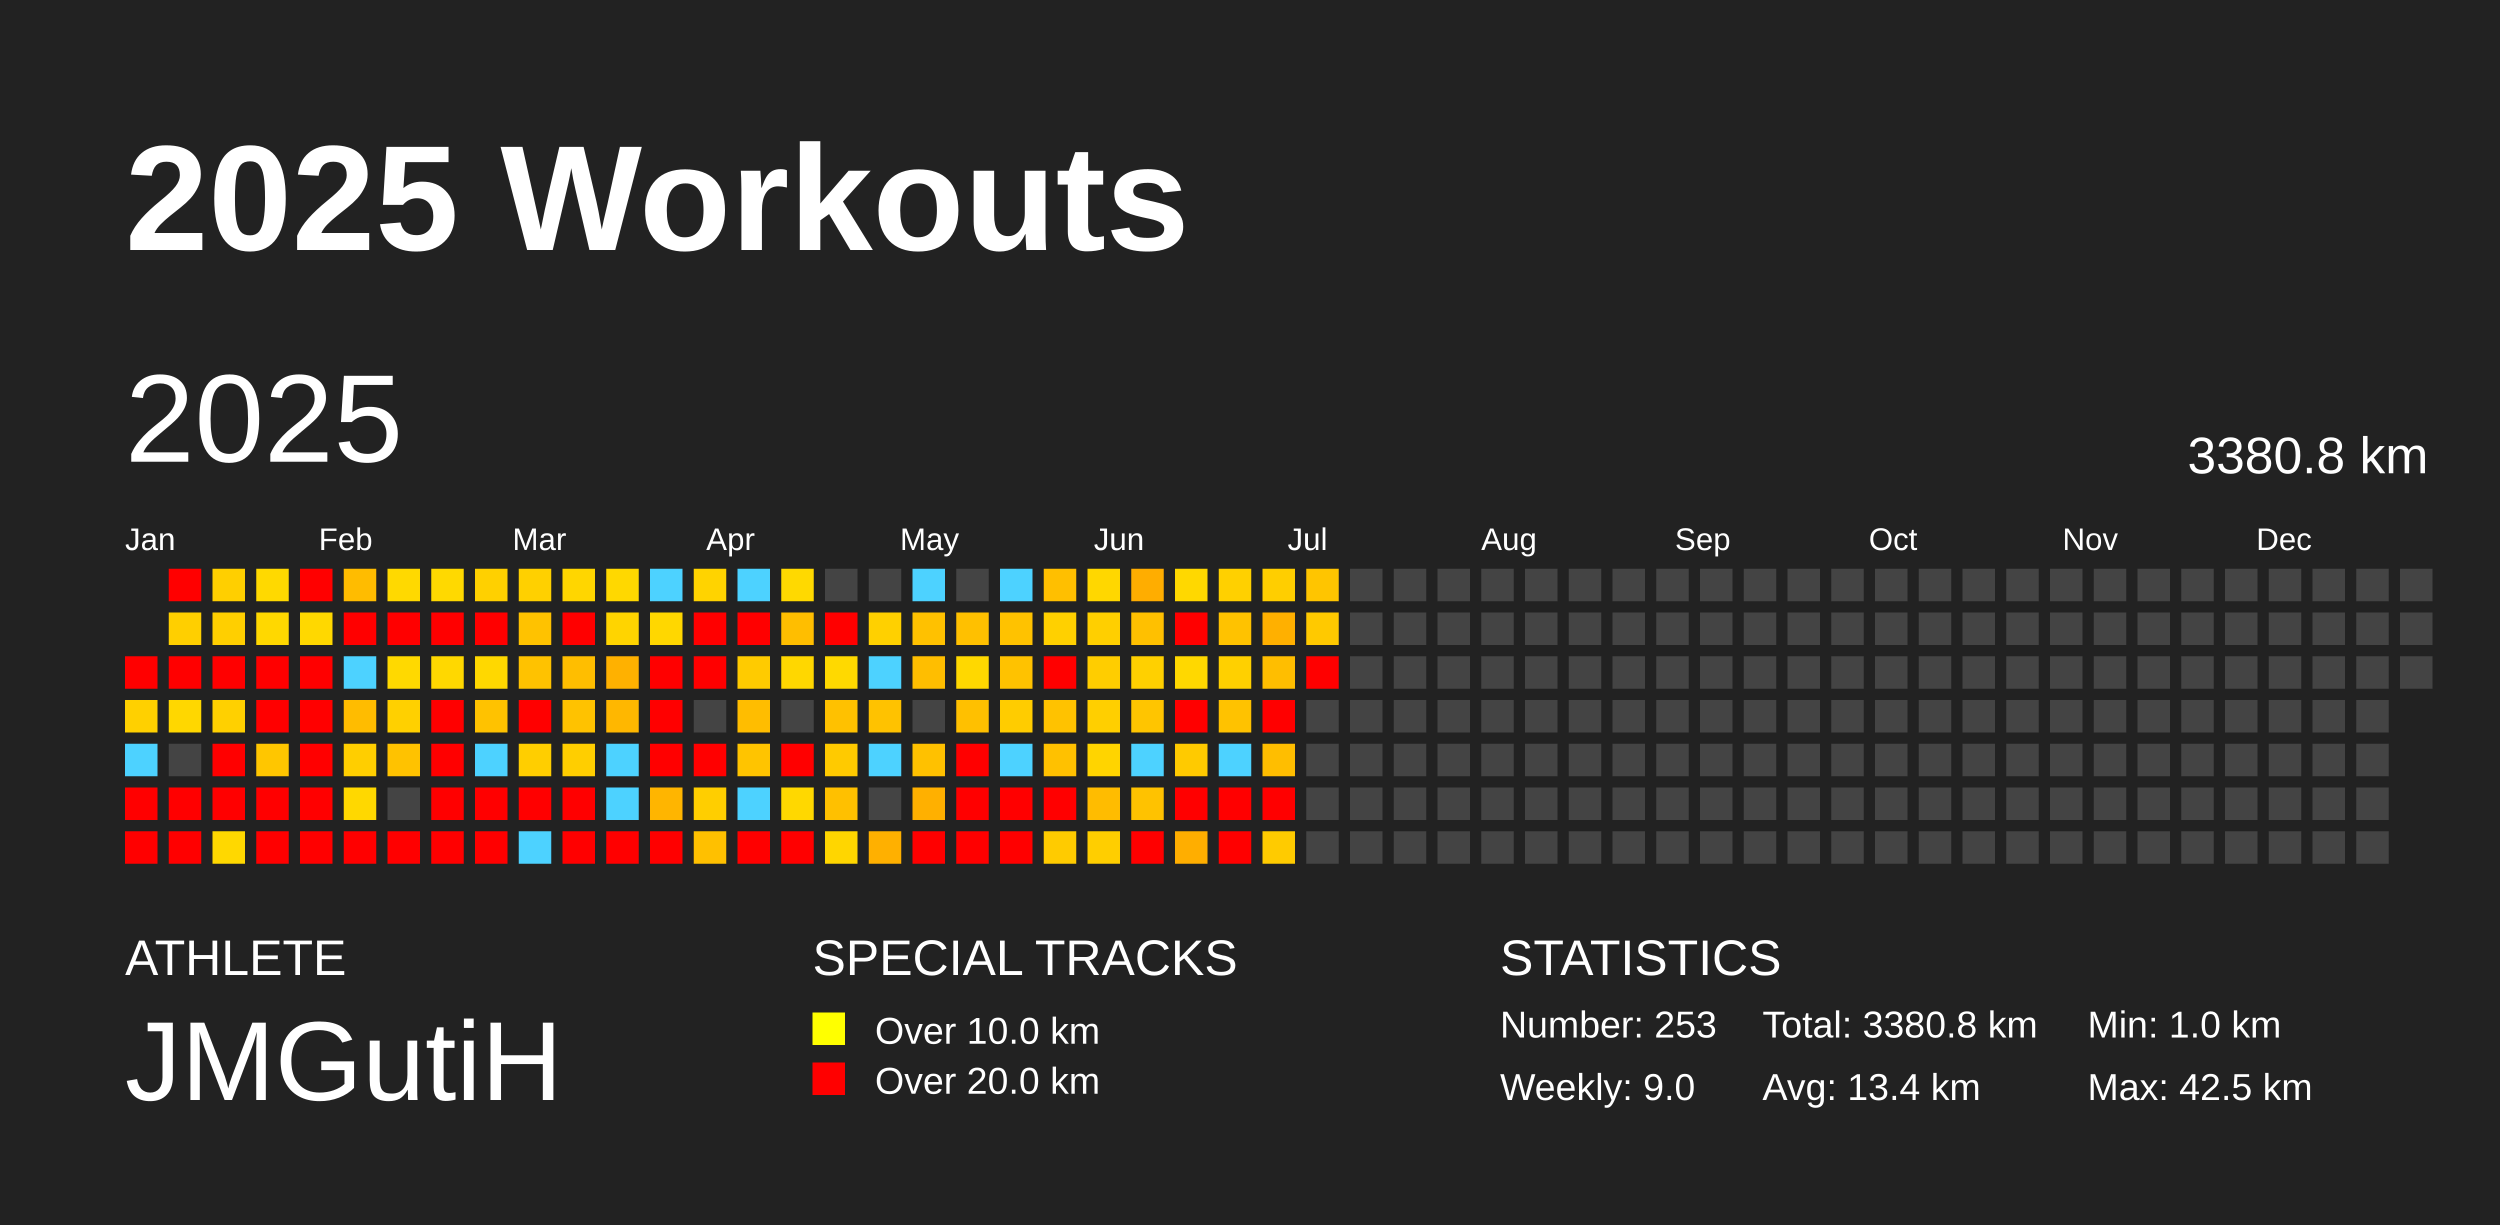
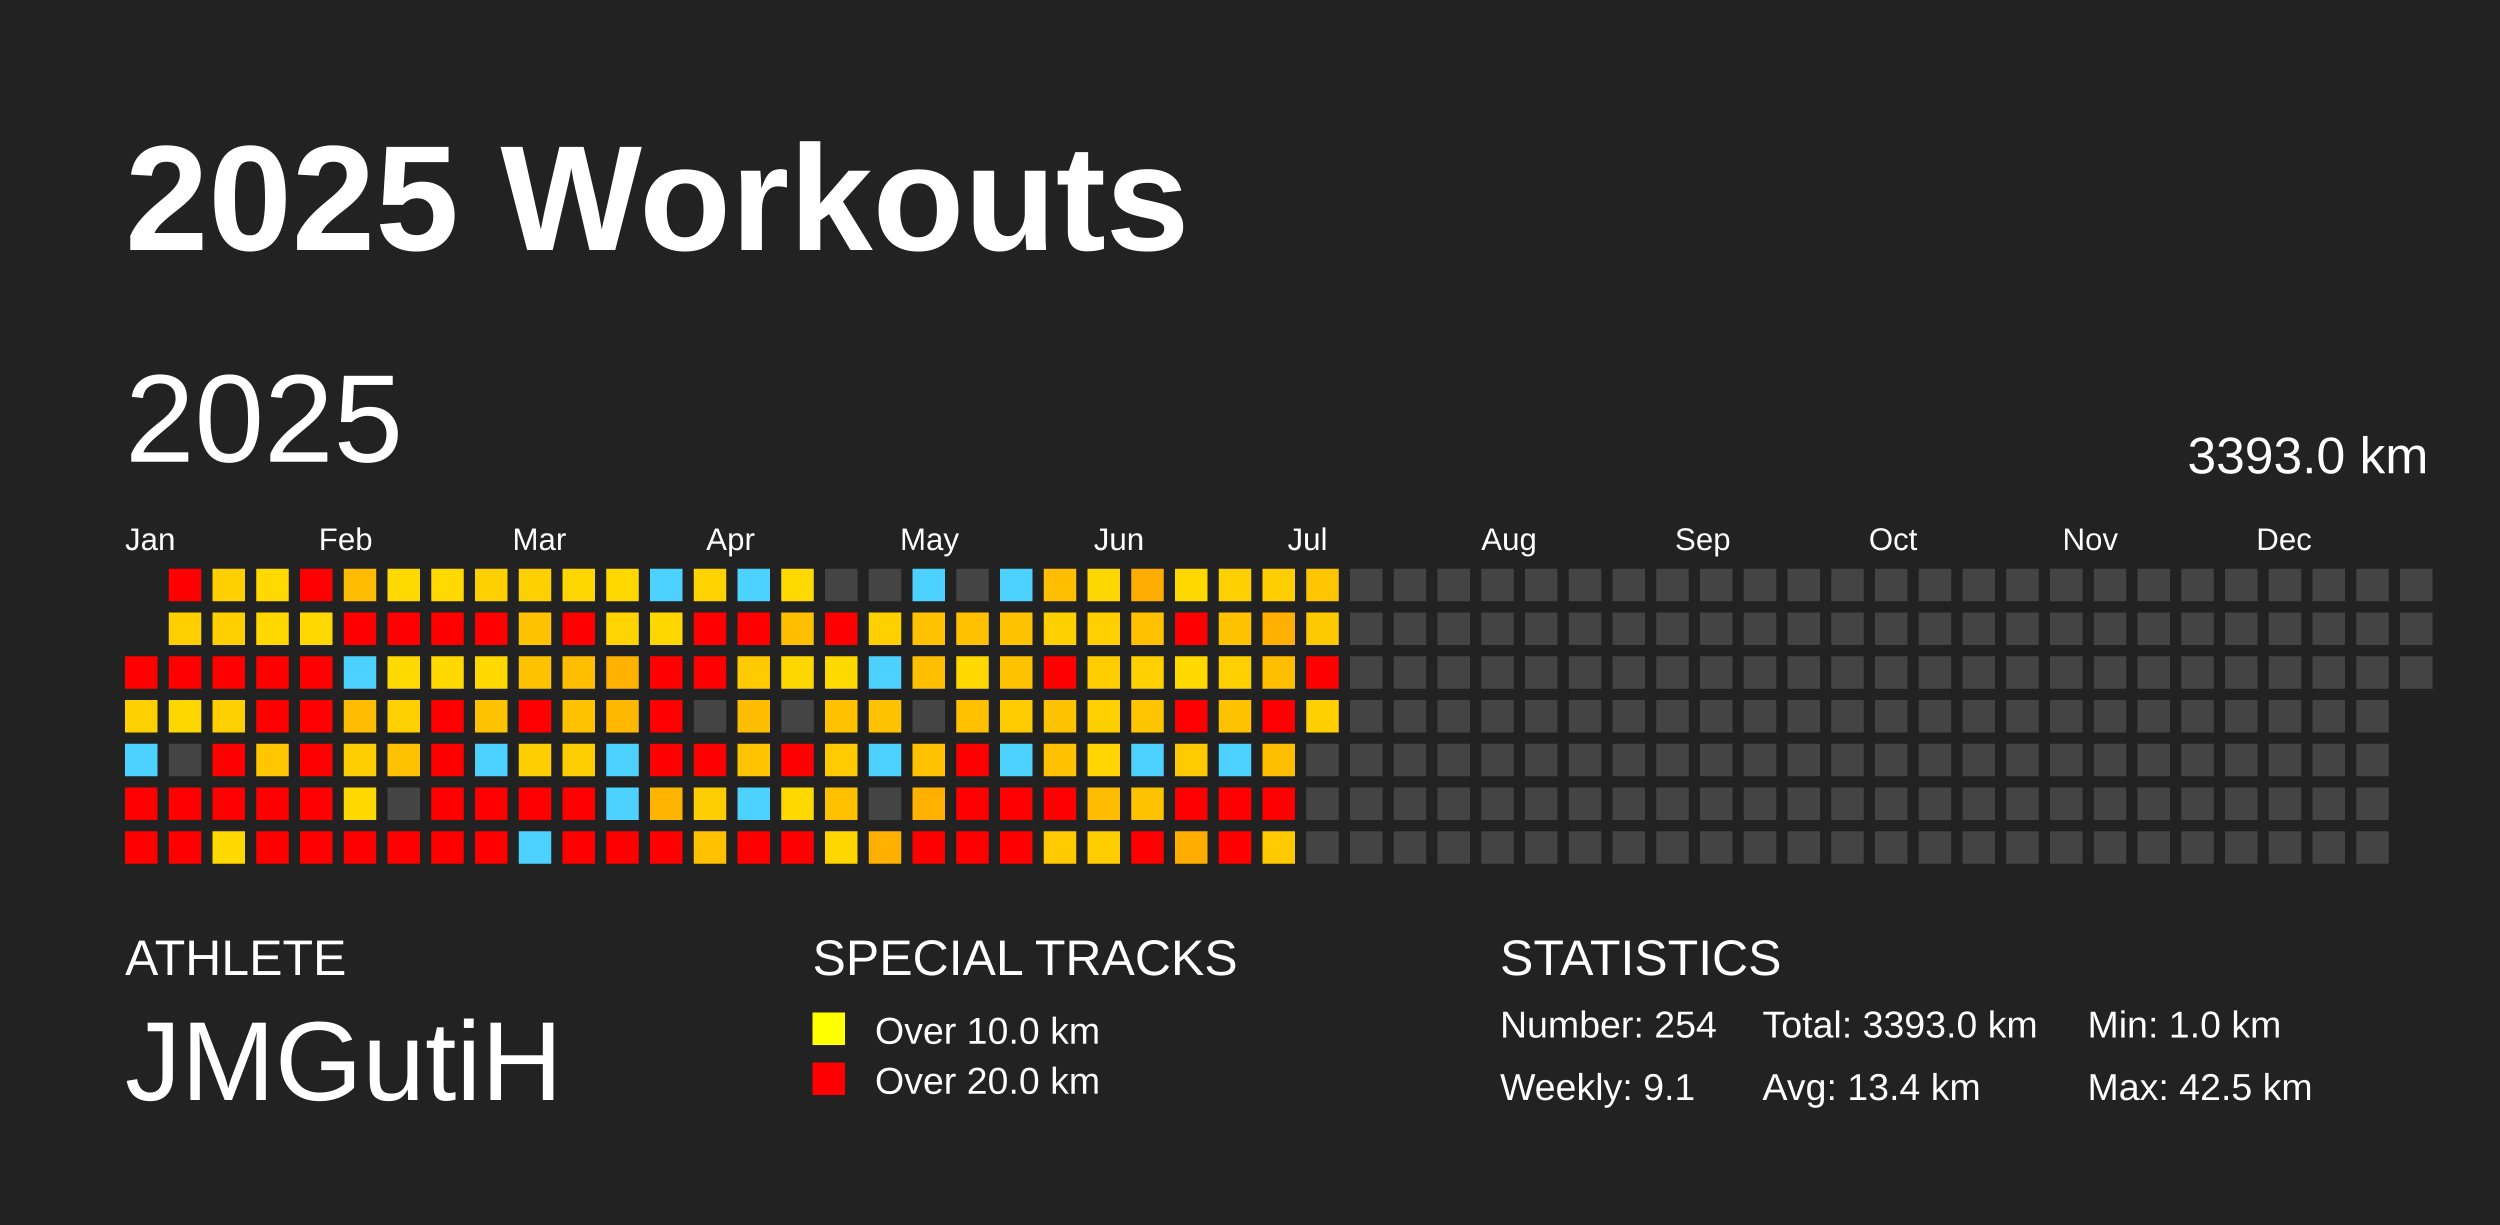
<svg xmlns="http://www.w3.org/2000/svg" baseProfile="full" height="98mm" version="1.1" viewBox="0,0,200,98" width="200mm">
  <defs />
  <rect fill="#222222" height="98" width="200" x="0" y="0" />
  <text fill="#FFFFFF" style="font-size:12px; font-family:Arial; font-weight:bold;" x="10" y="20">2025 Workouts</text>
  <text fill="#FFFFFF" style="font-size:4px; font-family:Arial" x="10" y="78">ATHLETE</text>
  <text fill="#FFFFFF" style="font-size:9px; font-family:Arial" x="10" y="88">JMGutiH</text>
  <text fill="#FFFFFF" style="font-size:4px; font-family:Arial" x="65" y="78">SPECIAL TRACKS</text>
  <rect fill="yellow" height="2.6" width="2.6" x="65" y="81" />
  <text fill="#FFFFFF" style="font-size:3px; font-family:Arial" x="70" y="83.5">Over 10.0 km</text>
  <rect fill="red" height="2.6" width="2.6" x="65" y="85" />
  <text fill="#FFFFFF" style="font-size:3px; font-family:Arial" x="70" y="87.5">Over 20.0 km</text>
  <text fill="#FFFFFF" style="font-size:4px; font-family:Arial" x="120" y="78">STATISTICS</text>
-   <text fill="#FFFFFF" style="font-size:3px; font-family:Arial" x="120" y="83">Number: 253</text>
-   <text fill="#FFFFFF" style="font-size:3px; font-family:Arial" x="120" y="88">Weekly: 9.0</text>
-   <text fill="#FFFFFF" style="font-size:3px; font-family:Arial" x="141" y="83">Total: 3380.8 km</text>
+   <text fill="#FFFFFF" style="font-size:3px; font-family:Arial" x="120" y="83">Number: 254</text>
+   <text fill="#FFFFFF" style="font-size:3px; font-family:Arial" x="120" y="88">Weekly: 9.1</text>
+   <text fill="#FFFFFF" style="font-size:3px; font-family:Arial" x="141" y="83">Total: 3393.0 km</text>
  <text fill="#FFFFFF" style="font-size:3px; font-family:Arial" x="141" y="88">Avg: 13.4 km</text>
  <text fill="#FFFFFF" style="font-size:3px; font-family:Arial" x="167" y="83">Min: 1.0 km</text>
  <text fill="#FFFFFF" style="font-size:3px; font-family:Arial" x="167" y="88">Max: 42.5 km</text>
  <text dominant-baseline="hanging" fill="#FFFFFF" style="font-size:10.0px; font-family:Arial;" x="10" y="30">2025</text>
-   <text dominant-baseline="hanging" fill="#FFFFFF" style="font-size:4.125px; font-family:Arial;" x="175" y="35">3380.8 km</text>
+   <text dominant-baseline="hanging" fill="#FFFFFF" style="font-size:4.125px; font-family:Arial;" x="175" y="35">3393.0 km</text>
  <text fill="#FFFFFF" style="font-size:2.5px; font-family:Arial" x="10.0" y="44">Jan</text>
  <text fill="#FFFFFF" style="font-size:2.5px; font-family:Arial" x="25.5" y="44">Feb</text>
  <text fill="#FFFFFF" style="font-size:2.5px; font-family:Arial" x="41.0" y="44">Mar</text>
  <text fill="#FFFFFF" style="font-size:2.5px; font-family:Arial" x="56.5" y="44">Apr</text>
  <text fill="#FFFFFF" style="font-size:2.5px; font-family:Arial" x="72.0" y="44">May</text>
  <text fill="#FFFFFF" style="font-size:2.5px; font-family:Arial" x="87.5" y="44">Jun</text>
  <text fill="#FFFFFF" style="font-size:2.5px; font-family:Arial" x="103.0" y="44">Jul</text>
  <text fill="#FFFFFF" style="font-size:2.5px; font-family:Arial" x="118.5" y="44">Aug</text>
  <text fill="#FFFFFF" style="font-size:2.5px; font-family:Arial" x="134.0" y="44">Sep</text>
  <text fill="#FFFFFF" style="font-size:2.5px; font-family:Arial" x="149.5" y="44">Oct</text>
  <text fill="#FFFFFF" style="font-size:2.5px; font-family:Arial" x="165.0" y="44">Nov</text>
  <text fill="#FFFFFF" style="font-size:2.5px; font-family:Arial" x="180.5" y="44">Dec</text>
  <rect fill="red" height="2.6" width="2.6" x="10.0" y="52.5" />
  <rect fill="#ffd000" height="2.6" width="2.6" x="10.0" y="56.0" />
  <rect fill="#4dd2ff" height="2.6" width="2.6" x="10.0" y="59.5" />
  <rect fill="red" height="2.6" width="2.6" x="10.0" y="63.0" />
  <rect fill="red" height="2.6" width="2.6" x="10.0" y="66.5" />
  <rect fill="red" height="2.6" width="2.6" x="13.5" y="45.5" />
  <rect fill="#ffcf00" height="2.6" width="2.6" x="13.5" y="49.0" />
  <rect fill="red" height="2.6" width="2.6" x="13.5" y="52.5" />
  <rect fill="#ffd700" height="2.6" width="2.6" x="13.5" y="56.0" />
  <rect fill="#444444" height="2.6" width="2.6" x="13.5" y="59.5" />
  <rect fill="red" height="2.6" width="2.6" x="13.5" y="63.0" />
  <rect fill="red" height="2.6" width="2.6" x="13.5" y="66.5" />
  <rect fill="#ffcf00" height="2.6" width="2.6" x="17.0" y="45.5" />
  <rect fill="#ffcf00" height="2.6" width="2.6" x="17.0" y="49.0" />
  <rect fill="red" height="2.6" width="2.6" x="17.0" y="52.5" />
  <rect fill="#ffd000" height="2.6" width="2.6" x="17.0" y="56.0" />
  <rect fill="red" height="2.6" width="2.6" x="17.0" y="59.5" />
  <rect fill="red" height="2.6" width="2.6" x="17.0" y="63.0" />
  <rect fill="#ffd800" height="2.6" width="2.6" x="17.0" y="66.5" />
  <rect fill="#ffd900" height="2.6" width="2.6" x="20.5" y="45.5" />
  <rect fill="#ffd800" height="2.6" width="2.6" x="20.5" y="49.0" />
  <rect fill="red" height="2.6" width="2.6" x="20.5" y="52.5" />
  <rect fill="red" height="2.6" width="2.6" x="20.5" y="56.0" />
  <rect fill="#ffc600" height="2.6" width="2.6" x="20.5" y="59.5" />
  <rect fill="red" height="2.6" width="2.6" x="20.5" y="63.0" />
  <rect fill="red" height="2.6" width="2.6" x="20.5" y="66.5" />
  <rect fill="red" height="2.6" width="2.6" x="24.0" y="45.5" />
  <rect fill="#ffd800" height="2.6" width="2.6" x="24.0" y="49.0" />
  <rect fill="red" height="2.6" width="2.6" x="24.0" y="52.5" />
  <rect fill="red" height="2.6" width="2.6" x="24.0" y="56.0" />
  <rect fill="red" height="2.6" width="2.6" x="24.0" y="59.5" />
  <rect fill="red" height="2.6" width="2.6" x="24.0" y="63.0" />
  <rect fill="red" height="2.6" width="2.6" x="24.0" y="66.5" />
  <rect fill="#ffbc00" height="2.6" width="2.6" x="27.5" y="45.5" />
  <rect fill="red" height="2.6" width="2.6" x="27.5" y="49.0" />
  <rect fill="#4dd2ff" height="2.6" width="2.6" x="27.5" y="52.5" />
  <rect fill="#ffbc00" height="2.6" width="2.6" x="27.5" y="56.0" />
  <rect fill="#ffce00" height="2.6" width="2.6" x="27.5" y="59.5" />
  <rect fill="#ffd800" height="2.6" width="2.6" x="27.5" y="63.0" />
  <rect fill="red" height="2.6" width="2.6" x="27.5" y="66.5" />
  <rect fill="#ffd900" height="2.6" width="2.6" x="31.0" y="45.5" />
  <rect fill="red" height="2.6" width="2.6" x="31.0" y="49.0" />
  <rect fill="#ffd900" height="2.6" width="2.6" x="31.0" y="52.5" />
  <rect fill="#ffd000" height="2.6" width="2.6" x="31.0" y="56.0" />
  <rect fill="#ffc200" height="2.6" width="2.6" x="31.0" y="59.5" />
  <rect fill="#444444" height="2.6" width="2.6" x="31.0" y="63.0" />
  <rect fill="red" height="2.6" width="2.6" x="31.0" y="66.5" />
  <rect fill="#ffd900" height="2.6" width="2.6" x="34.5" y="45.5" />
  <rect fill="red" height="2.6" width="2.6" x="34.5" y="49.0" />
  <rect fill="#ffd800" height="2.6" width="2.6" x="34.5" y="52.5" />
  <rect fill="red" height="2.6" width="2.6" x="34.5" y="56.0" />
  <rect fill="red" height="2.6" width="2.6" x="34.5" y="59.5" />
  <rect fill="red" height="2.6" width="2.6" x="34.5" y="63.0" />
  <rect fill="red" height="2.6" width="2.6" x="34.5" y="66.5" />
  <rect fill="#ffd000" height="2.6" width="2.6" x="38.0" y="45.5" />
  <rect fill="red" height="2.6" width="2.6" x="38.0" y="49.0" />
  <rect fill="#ffd800" height="2.6" width="2.6" x="38.0" y="52.5" />
  <rect fill="#ffc200" height="2.6" width="2.6" x="38.0" y="56.0" />
  <rect fill="#4dd2ff" height="2.6" width="2.6" x="38.0" y="59.5" />
  <rect fill="red" height="2.6" width="2.6" x="38.0" y="63.0" />
  <rect fill="red" height="2.6" width="2.6" x="38.0" y="66.5" />
  <rect fill="#ffd000" height="2.6" width="2.6" x="41.5" y="45.5" />
  <rect fill="#ffc200" height="2.6" width="2.6" x="41.5" y="49.0" />
  <rect fill="#ffc200" height="2.6" width="2.6" x="41.5" y="52.5" />
  <rect fill="red" height="2.6" width="2.6" x="41.5" y="56.0" />
  <rect fill="#ffce00" height="2.6" width="2.6" x="41.5" y="59.5" />
  <rect fill="red" height="2.6" width="2.6" x="41.5" y="63.0" />
  <rect fill="#4dd2ff" height="2.6" width="2.6" x="41.5" y="66.5" />
  <rect fill="#ffd600" height="2.6" width="2.6" x="45.0" y="45.5" />
  <rect fill="red" height="2.6" width="2.6" x="45.0" y="49.0" />
  <rect fill="#ffbe00" height="2.6" width="2.6" x="45.0" y="52.5" />
  <rect fill="#ffc200" height="2.6" width="2.6" x="45.0" y="56.0" />
  <rect fill="#ffce00" height="2.6" width="2.6" x="45.0" y="59.5" />
  <rect fill="red" height="2.6" width="2.6" x="45.0" y="63.0" />
  <rect fill="red" height="2.6" width="2.6" x="45.0" y="66.5" />
  <rect fill="#ffd800" height="2.6" width="2.6" x="48.5" y="45.5" />
  <rect fill="#ffd400" height="2.6" width="2.6" x="48.5" y="49.0" />
  <rect fill="#ffb100" height="2.6" width="2.6" x="48.5" y="52.5" />
  <rect fill="#ffb700" height="2.6" width="2.6" x="48.5" y="56.0" />
  <rect fill="#4dd2ff" height="2.6" width="2.6" x="48.5" y="59.5" />
  <rect fill="#4dd2ff" height="2.6" width="2.6" x="48.5" y="63.0" />
  <rect fill="red" height="2.6" width="2.6" x="48.5" y="66.5" />
  <rect fill="#4dd2ff" height="2.6" width="2.6" x="52.0" y="45.5" />
  <rect fill="#ffd700" height="2.6" width="2.6" x="52.0" y="49.0" />
  <rect fill="red" height="2.6" width="2.6" x="52.0" y="52.5" />
  <rect fill="red" height="2.6" width="2.6" x="52.0" y="56.0" />
  <rect fill="red" height="2.6" width="2.6" x="52.0" y="59.5" />
  <rect fill="#ffb500" height="2.6" width="2.6" x="52.0" y="63.0" />
  <rect fill="red" height="2.6" width="2.6" x="52.0" y="66.5" />
  <rect fill="#ffd300" height="2.6" width="2.6" x="55.5" y="45.5" />
  <rect fill="red" height="2.6" width="2.6" x="55.5" y="49.0" />
  <rect fill="red" height="2.6" width="2.6" x="55.5" y="52.5" />
  <rect fill="#444444" height="2.6" width="2.6" x="55.5" y="56.0" />
  <rect fill="red" height="2.6" width="2.6" x="55.5" y="59.5" />
  <rect fill="#ffce00" height="2.6" width="2.6" x="55.5" y="63.0" />
  <rect fill="#ffc000" height="2.6" width="2.6" x="55.5" y="66.5" />
  <rect fill="#4dd2ff" height="2.6" width="2.6" x="59.0" y="45.5" />
  <rect fill="red" height="2.6" width="2.6" x="59.0" y="49.0" />
  <rect fill="#ffcb00" height="2.6" width="2.6" x="59.0" y="52.5" />
  <rect fill="#ffbd00" height="2.6" width="2.6" x="59.0" y="56.0" />
  <rect fill="#ffc400" height="2.6" width="2.6" x="59.0" y="59.5" />
  <rect fill="#4dd2ff" height="2.6" width="2.6" x="59.0" y="63.0" />
  <rect fill="red" height="2.6" width="2.6" x="59.0" y="66.5" />
  <rect fill="#ffd900" height="2.6" width="2.6" x="62.5" y="45.5" />
  <rect fill="#ffbe00" height="2.6" width="2.6" x="62.5" y="49.0" />
  <rect fill="#ffd700" height="2.6" width="2.6" x="62.5" y="52.5" />
  <rect fill="#444444" height="2.6" width="2.6" x="62.5" y="56.0" />
  <rect fill="red" height="2.6" width="2.6" x="62.5" y="59.5" />
  <rect fill="#ffd800" height="2.6" width="2.6" x="62.5" y="63.0" />
  <rect fill="red" height="2.6" width="2.6" x="62.5" y="66.5" />
  <rect fill="#444444" height="2.6" width="2.6" x="66.0" y="45.5" />
  <rect fill="red" height="2.6" width="2.6" x="66.0" y="49.0" />
  <rect fill="#ffd900" height="2.6" width="2.6" x="66.0" y="52.5" />
  <rect fill="#ffc100" height="2.6" width="2.6" x="66.0" y="56.0" />
  <rect fill="#ffca00" height="2.6" width="2.6" x="66.0" y="59.5" />
  <rect fill="#ffc000" height="2.6" width="2.6" x="66.0" y="63.0" />
  <rect fill="#ffd600" height="2.6" width="2.6" x="66.0" y="66.5" />
  <rect fill="#444444" height="2.6" width="2.6" x="69.5" y="45.5" />
  <rect fill="#ffd000" height="2.6" width="2.6" x="69.5" y="49.0" />
  <rect fill="#4dd2ff" height="2.6" width="2.6" x="69.5" y="52.5" />
  <rect fill="#ffc200" height="2.6" width="2.6" x="69.5" y="56.0" />
  <rect fill="#4dd2ff" height="2.6" width="2.6" x="69.5" y="59.5" />
  <rect fill="#444444" height="2.6" width="2.6" x="69.5" y="63.0" />
  <rect fill="#ffb000" height="2.6" width="2.6" x="69.5" y="66.5" />
  <rect fill="#4dd2ff" height="2.6" width="2.6" x="73.0" y="45.5" />
  <rect fill="#ffc100" height="2.6" width="2.6" x="73.0" y="49.0" />
  <rect fill="#ffbe00" height="2.6" width="2.6" x="73.0" y="52.5" />
  <rect fill="#444444" height="2.6" width="2.6" x="73.0" y="56.0" />
  <rect fill="#ffc100" height="2.6" width="2.6" x="73.0" y="59.5" />
  <rect fill="#ffb000" height="2.6" width="2.6" x="73.0" y="63.0" />
  <rect fill="red" height="2.6" width="2.6" x="73.0" y="66.5" />
  <rect fill="#444444" height="2.6" width="2.6" x="76.5" y="45.5" />
  <rect fill="#ffc000" height="2.6" width="2.6" x="76.5" y="49.0" />
  <rect fill="#ffd800" height="2.6" width="2.6" x="76.5" y="52.5" />
  <rect fill="#ffc000" height="2.6" width="2.6" x="76.5" y="56.0" />
  <rect fill="red" height="2.6" width="2.6" x="76.5" y="59.5" />
  <rect fill="red" height="2.6" width="2.6" x="76.5" y="63.0" />
  <rect fill="red" height="2.6" width="2.6" x="76.5" y="66.5" />
  <rect fill="#4dd2ff" height="2.6" width="2.6" x="80.0" y="45.5" />
  <rect fill="#ffc200" height="2.6" width="2.6" x="80.0" y="49.0" />
  <rect fill="#ffc200" height="2.6" width="2.6" x="80.0" y="52.5" />
  <rect fill="#ffcc00" height="2.6" width="2.6" x="80.0" y="56.0" />
  <rect fill="#4dd2ff" height="2.6" width="2.6" x="80.0" y="59.5" />
  <rect fill="red" height="2.6" width="2.6" x="80.0" y="63.0" />
  <rect fill="red" height="2.6" width="2.6" x="80.0" y="66.5" />
  <rect fill="#ffbf00" height="2.6" width="2.6" x="83.5" y="45.5" />
  <rect fill="#ffd000" height="2.6" width="2.6" x="83.5" y="49.0" />
  <rect fill="red" height="2.6" width="2.6" x="83.5" y="52.5" />
  <rect fill="#ffc200" height="2.6" width="2.6" x="83.5" y="56.0" />
  <rect fill="#ffc100" height="2.6" width="2.6" x="83.5" y="59.5" />
  <rect fill="red" height="2.6" width="2.6" x="83.5" y="63.0" />
  <rect fill="#ffcb00" height="2.6" width="2.6" x="83.5" y="66.5" />
  <rect fill="#ffd700" height="2.6" width="2.6" x="87.0" y="45.5" />
  <rect fill="#ffcf00" height="2.6" width="2.6" x="87.0" y="49.0" />
  <rect fill="#ffcd00" height="2.6" width="2.6" x="87.0" y="52.5" />
  <rect fill="#ffcf00" height="2.6" width="2.6" x="87.0" y="56.0" />
  <rect fill="#ffd400" height="2.6" width="2.6" x="87.0" y="59.5" />
  <rect fill="#ffbc00" height="2.6" width="2.6" x="87.0" y="63.0" />
  <rect fill="#ffce00" height="2.6" width="2.6" x="87.0" y="66.5" />
  <rect fill="#ffad00" height="2.6" width="2.6" x="90.5" y="45.5" />
  <rect fill="#ffc000" height="2.6" width="2.6" x="90.5" y="49.0" />
  <rect fill="#ffd000" height="2.6" width="2.6" x="90.5" y="52.5" />
  <rect fill="#ffc500" height="2.6" width="2.6" x="90.5" y="56.0" />
  <rect fill="#4dd2ff" height="2.6" width="2.6" x="90.5" y="59.5" />
  <rect fill="#ffc200" height="2.6" width="2.6" x="90.5" y="63.0" />
  <rect fill="red" height="2.6" width="2.6" x="90.5" y="66.5" />
  <rect fill="#ffd800" height="2.6" width="2.6" x="94.0" y="45.5" />
  <rect fill="red" height="2.6" width="2.6" x="94.0" y="49.0" />
  <rect fill="#ffd800" height="2.6" width="2.6" x="94.0" y="52.5" />
  <rect fill="red" height="2.6" width="2.6" x="94.0" y="56.0" />
  <rect fill="#ffca00" height="2.6" width="2.6" x="94.0" y="59.5" />
  <rect fill="red" height="2.6" width="2.6" x="94.0" y="63.0" />
  <rect fill="#ffae00" height="2.6" width="2.6" x="94.0" y="66.5" />
  <rect fill="#ffd000" height="2.6" width="2.6" x="97.5" y="45.5" />
  <rect fill="#ffc200" height="2.6" width="2.6" x="97.5" y="49.0" />
  <rect fill="#ffd000" height="2.6" width="2.6" x="97.5" y="52.5" />
  <rect fill="#ffc200" height="2.6" width="2.6" x="97.5" y="56.0" />
  <rect fill="#4dd2ff" height="2.6" width="2.6" x="97.5" y="59.5" />
  <rect fill="red" height="2.6" width="2.6" x="97.5" y="63.0" />
  <rect fill="red" height="2.6" width="2.6" x="97.5" y="66.5" />
  <rect fill="#ffce00" height="2.6" width="2.6" x="101.0" y="45.5" />
  <rect fill="#ffb000" height="2.6" width="2.6" x="101.0" y="49.0" />
  <rect fill="#ffbe00" height="2.6" width="2.6" x="101.0" y="52.5" />
  <rect fill="red" height="2.6" width="2.6" x="101.0" y="56.0" />
  <rect fill="#ffbe00" height="2.6" width="2.6" x="101.0" y="59.5" />
  <rect fill="red" height="2.6" width="2.6" x="101.0" y="63.0" />
  <rect fill="#ffcb00" height="2.6" width="2.6" x="101.0" y="66.5" />
  <rect fill="#ffc500" height="2.6" width="2.6" x="104.5" y="45.5" />
  <rect fill="#ffc900" height="2.6" width="2.6" x="104.5" y="49.0" />
  <rect fill="red" height="2.6" width="2.6" x="104.5" y="52.5" />
-   <rect fill="#444444" height="2.6" width="2.6" x="104.5" y="56.0" />
+   <rect fill="#ffcf00" height="2.6" width="2.6" x="104.5" y="56.0" />
  <rect fill="#444444" height="2.6" width="2.6" x="104.5" y="59.5" />
  <rect fill="#444444" height="2.6" width="2.6" x="104.5" y="63.0" />
  <rect fill="#444444" height="2.6" width="2.6" x="104.5" y="66.5" />
  <rect fill="#444444" height="2.6" width="2.6" x="108.0" y="45.5" />
  <rect fill="#444444" height="2.6" width="2.6" x="108.0" y="49.0" />
  <rect fill="#444444" height="2.6" width="2.6" x="108.0" y="52.5" />
  <rect fill="#444444" height="2.6" width="2.6" x="108.0" y="56.0" />
  <rect fill="#444444" height="2.6" width="2.6" x="108.0" y="59.5" />
  <rect fill="#444444" height="2.6" width="2.6" x="108.0" y="63.0" />
  <rect fill="#444444" height="2.6" width="2.6" x="108.0" y="66.5" />
  <rect fill="#444444" height="2.6" width="2.6" x="111.5" y="45.5" />
  <rect fill="#444444" height="2.6" width="2.6" x="111.5" y="49.0" />
  <rect fill="#444444" height="2.6" width="2.6" x="111.5" y="52.5" />
  <rect fill="#444444" height="2.6" width="2.6" x="111.5" y="56.0" />
  <rect fill="#444444" height="2.6" width="2.6" x="111.5" y="59.5" />
  <rect fill="#444444" height="2.6" width="2.6" x="111.5" y="63.0" />
  <rect fill="#444444" height="2.6" width="2.6" x="111.5" y="66.5" />
  <rect fill="#444444" height="2.6" width="2.6" x="115.0" y="45.5" />
  <rect fill="#444444" height="2.6" width="2.6" x="115.0" y="49.0" />
  <rect fill="#444444" height="2.6" width="2.6" x="115.0" y="52.5" />
  <rect fill="#444444" height="2.6" width="2.6" x="115.0" y="56.0" />
  <rect fill="#444444" height="2.6" width="2.6" x="115.0" y="59.5" />
  <rect fill="#444444" height="2.6" width="2.6" x="115.0" y="63.0" />
  <rect fill="#444444" height="2.6" width="2.6" x="115.0" y="66.5" />
  <rect fill="#444444" height="2.6" width="2.6" x="118.5" y="45.5" />
  <rect fill="#444444" height="2.6" width="2.6" x="118.5" y="49.0" />
  <rect fill="#444444" height="2.6" width="2.6" x="118.5" y="52.5" />
  <rect fill="#444444" height="2.6" width="2.6" x="118.5" y="56.0" />
  <rect fill="#444444" height="2.6" width="2.6" x="118.5" y="59.5" />
  <rect fill="#444444" height="2.6" width="2.6" x="118.5" y="63.0" />
  <rect fill="#444444" height="2.6" width="2.6" x="118.5" y="66.5" />
  <rect fill="#444444" height="2.6" width="2.6" x="122.0" y="45.5" />
  <rect fill="#444444" height="2.6" width="2.6" x="122.0" y="49.0" />
  <rect fill="#444444" height="2.6" width="2.6" x="122.0" y="52.5" />
  <rect fill="#444444" height="2.6" width="2.6" x="122.0" y="56.0" />
  <rect fill="#444444" height="2.6" width="2.6" x="122.0" y="59.5" />
  <rect fill="#444444" height="2.6" width="2.6" x="122.0" y="63.0" />
  <rect fill="#444444" height="2.6" width="2.6" x="122.0" y="66.5" />
  <rect fill="#444444" height="2.6" width="2.6" x="125.5" y="45.5" />
  <rect fill="#444444" height="2.6" width="2.6" x="125.5" y="49.0" />
  <rect fill="#444444" height="2.6" width="2.6" x="125.5" y="52.5" />
  <rect fill="#444444" height="2.6" width="2.6" x="125.5" y="56.0" />
  <rect fill="#444444" height="2.6" width="2.6" x="125.5" y="59.5" />
  <rect fill="#444444" height="2.6" width="2.6" x="125.5" y="63.0" />
  <rect fill="#444444" height="2.6" width="2.6" x="125.5" y="66.5" />
  <rect fill="#444444" height="2.6" width="2.6" x="129.0" y="45.5" />
  <rect fill="#444444" height="2.6" width="2.6" x="129.0" y="49.0" />
  <rect fill="#444444" height="2.6" width="2.6" x="129.0" y="52.5" />
  <rect fill="#444444" height="2.6" width="2.6" x="129.0" y="56.0" />
  <rect fill="#444444" height="2.6" width="2.6" x="129.0" y="59.5" />
  <rect fill="#444444" height="2.6" width="2.6" x="129.0" y="63.0" />
  <rect fill="#444444" height="2.6" width="2.6" x="129.0" y="66.5" />
  <rect fill="#444444" height="2.6" width="2.6" x="132.5" y="45.5" />
  <rect fill="#444444" height="2.6" width="2.6" x="132.5" y="49.0" />
  <rect fill="#444444" height="2.6" width="2.6" x="132.5" y="52.5" />
  <rect fill="#444444" height="2.6" width="2.6" x="132.5" y="56.0" />
  <rect fill="#444444" height="2.6" width="2.6" x="132.5" y="59.5" />
  <rect fill="#444444" height="2.6" width="2.6" x="132.5" y="63.0" />
  <rect fill="#444444" height="2.6" width="2.6" x="132.5" y="66.5" />
  <rect fill="#444444" height="2.6" width="2.6" x="136.0" y="45.5" />
  <rect fill="#444444" height="2.6" width="2.6" x="136.0" y="49.0" />
  <rect fill="#444444" height="2.6" width="2.6" x="136.0" y="52.5" />
  <rect fill="#444444" height="2.6" width="2.6" x="136.0" y="56.0" />
  <rect fill="#444444" height="2.6" width="2.6" x="136.0" y="59.5" />
  <rect fill="#444444" height="2.6" width="2.6" x="136.0" y="63.0" />
  <rect fill="#444444" height="2.6" width="2.6" x="136.0" y="66.5" />
  <rect fill="#444444" height="2.6" width="2.6" x="139.5" y="45.5" />
  <rect fill="#444444" height="2.6" width="2.6" x="139.5" y="49.0" />
  <rect fill="#444444" height="2.6" width="2.6" x="139.5" y="52.5" />
  <rect fill="#444444" height="2.6" width="2.6" x="139.5" y="56.0" />
  <rect fill="#444444" height="2.6" width="2.6" x="139.5" y="59.5" />
  <rect fill="#444444" height="2.6" width="2.6" x="139.5" y="63.0" />
  <rect fill="#444444" height="2.6" width="2.6" x="139.5" y="66.5" />
  <rect fill="#444444" height="2.6" width="2.6" x="143.0" y="45.5" />
  <rect fill="#444444" height="2.6" width="2.6" x="143.0" y="49.0" />
  <rect fill="#444444" height="2.6" width="2.6" x="143.0" y="52.5" />
  <rect fill="#444444" height="2.6" width="2.6" x="143.0" y="56.0" />
  <rect fill="#444444" height="2.6" width="2.6" x="143.0" y="59.5" />
  <rect fill="#444444" height="2.6" width="2.6" x="143.0" y="63.0" />
  <rect fill="#444444" height="2.6" width="2.6" x="143.0" y="66.5" />
  <rect fill="#444444" height="2.6" width="2.6" x="146.5" y="45.5" />
  <rect fill="#444444" height="2.6" width="2.6" x="146.5" y="49.0" />
  <rect fill="#444444" height="2.6" width="2.6" x="146.5" y="52.5" />
  <rect fill="#444444" height="2.6" width="2.6" x="146.5" y="56.0" />
  <rect fill="#444444" height="2.6" width="2.6" x="146.5" y="59.5" />
  <rect fill="#444444" height="2.6" width="2.6" x="146.5" y="63.0" />
  <rect fill="#444444" height="2.6" width="2.6" x="146.5" y="66.5" />
  <rect fill="#444444" height="2.6" width="2.6" x="150.0" y="45.5" />
  <rect fill="#444444" height="2.6" width="2.6" x="150.0" y="49.0" />
  <rect fill="#444444" height="2.6" width="2.6" x="150.0" y="52.5" />
  <rect fill="#444444" height="2.6" width="2.6" x="150.0" y="56.0" />
  <rect fill="#444444" height="2.6" width="2.6" x="150.0" y="59.5" />
  <rect fill="#444444" height="2.6" width="2.6" x="150.0" y="63.0" />
  <rect fill="#444444" height="2.6" width="2.6" x="150.0" y="66.5" />
  <rect fill="#444444" height="2.6" width="2.6" x="153.5" y="45.5" />
  <rect fill="#444444" height="2.6" width="2.6" x="153.5" y="49.0" />
  <rect fill="#444444" height="2.6" width="2.6" x="153.5" y="52.5" />
  <rect fill="#444444" height="2.6" width="2.6" x="153.5" y="56.0" />
  <rect fill="#444444" height="2.6" width="2.6" x="153.5" y="59.5" />
  <rect fill="#444444" height="2.6" width="2.6" x="153.5" y="63.0" />
  <rect fill="#444444" height="2.6" width="2.6" x="153.5" y="66.5" />
  <rect fill="#444444" height="2.6" width="2.6" x="157.0" y="45.5" />
  <rect fill="#444444" height="2.6" width="2.6" x="157.0" y="49.0" />
  <rect fill="#444444" height="2.6" width="2.6" x="157.0" y="52.5" />
  <rect fill="#444444" height="2.6" width="2.6" x="157.0" y="56.0" />
  <rect fill="#444444" height="2.6" width="2.6" x="157.0" y="59.5" />
  <rect fill="#444444" height="2.6" width="2.6" x="157.0" y="63.0" />
  <rect fill="#444444" height="2.6" width="2.6" x="157.0" y="66.5" />
  <rect fill="#444444" height="2.6" width="2.6" x="160.5" y="45.5" />
  <rect fill="#444444" height="2.6" width="2.6" x="160.5" y="49.0" />
  <rect fill="#444444" height="2.6" width="2.6" x="160.5" y="52.5" />
  <rect fill="#444444" height="2.6" width="2.6" x="160.5" y="56.0" />
  <rect fill="#444444" height="2.6" width="2.6" x="160.5" y="59.5" />
  <rect fill="#444444" height="2.6" width="2.6" x="160.5" y="63.0" />
  <rect fill="#444444" height="2.6" width="2.6" x="160.5" y="66.5" />
  <rect fill="#444444" height="2.6" width="2.6" x="164.0" y="45.5" />
  <rect fill="#444444" height="2.6" width="2.6" x="164.0" y="49.0" />
  <rect fill="#444444" height="2.6" width="2.6" x="164.0" y="52.5" />
  <rect fill="#444444" height="2.6" width="2.6" x="164.0" y="56.0" />
  <rect fill="#444444" height="2.6" width="2.6" x="164.0" y="59.5" />
  <rect fill="#444444" height="2.6" width="2.6" x="164.0" y="63.0" />
  <rect fill="#444444" height="2.6" width="2.6" x="164.0" y="66.5" />
  <rect fill="#444444" height="2.6" width="2.6" x="167.5" y="45.5" />
  <rect fill="#444444" height="2.6" width="2.6" x="167.5" y="49.0" />
  <rect fill="#444444" height="2.6" width="2.6" x="167.5" y="52.5" />
  <rect fill="#444444" height="2.6" width="2.6" x="167.5" y="56.0" />
  <rect fill="#444444" height="2.6" width="2.6" x="167.5" y="59.5" />
  <rect fill="#444444" height="2.6" width="2.6" x="167.5" y="63.0" />
  <rect fill="#444444" height="2.6" width="2.6" x="167.5" y="66.5" />
  <rect fill="#444444" height="2.6" width="2.6" x="171.0" y="45.5" />
  <rect fill="#444444" height="2.6" width="2.6" x="171.0" y="49.0" />
  <rect fill="#444444" height="2.6" width="2.6" x="171.0" y="52.5" />
  <rect fill="#444444" height="2.6" width="2.6" x="171.0" y="56.0" />
  <rect fill="#444444" height="2.6" width="2.6" x="171.0" y="59.5" />
  <rect fill="#444444" height="2.6" width="2.6" x="171.0" y="63.0" />
  <rect fill="#444444" height="2.6" width="2.6" x="171.0" y="66.5" />
  <rect fill="#444444" height="2.6" width="2.6" x="174.5" y="45.5" />
  <rect fill="#444444" height="2.6" width="2.6" x="174.5" y="49.0" />
  <rect fill="#444444" height="2.6" width="2.6" x="174.5" y="52.5" />
  <rect fill="#444444" height="2.6" width="2.6" x="174.5" y="56.0" />
  <rect fill="#444444" height="2.6" width="2.6" x="174.5" y="59.5" />
  <rect fill="#444444" height="2.6" width="2.6" x="174.5" y="63.0" />
  <rect fill="#444444" height="2.6" width="2.6" x="174.5" y="66.5" />
  <rect fill="#444444" height="2.6" width="2.6" x="178.0" y="45.5" />
  <rect fill="#444444" height="2.6" width="2.6" x="178.0" y="49.0" />
  <rect fill="#444444" height="2.6" width="2.6" x="178.0" y="52.5" />
  <rect fill="#444444" height="2.6" width="2.6" x="178.0" y="56.0" />
  <rect fill="#444444" height="2.6" width="2.6" x="178.0" y="59.5" />
  <rect fill="#444444" height="2.6" width="2.6" x="178.0" y="63.0" />
  <rect fill="#444444" height="2.6" width="2.6" x="178.0" y="66.5" />
  <rect fill="#444444" height="2.6" width="2.6" x="181.5" y="45.5" />
  <rect fill="#444444" height="2.6" width="2.6" x="181.5" y="49.0" />
  <rect fill="#444444" height="2.6" width="2.6" x="181.5" y="52.5" />
  <rect fill="#444444" height="2.6" width="2.6" x="181.5" y="56.0" />
  <rect fill="#444444" height="2.6" width="2.6" x="181.5" y="59.5" />
  <rect fill="#444444" height="2.6" width="2.6" x="181.5" y="63.0" />
  <rect fill="#444444" height="2.6" width="2.6" x="181.5" y="66.5" />
  <rect fill="#444444" height="2.6" width="2.6" x="185.0" y="45.5" />
  <rect fill="#444444" height="2.6" width="2.6" x="185.0" y="49.0" />
  <rect fill="#444444" height="2.6" width="2.6" x="185.0" y="52.5" />
  <rect fill="#444444" height="2.6" width="2.6" x="185.0" y="56.0" />
  <rect fill="#444444" height="2.6" width="2.6" x="185.0" y="59.5" />
  <rect fill="#444444" height="2.6" width="2.6" x="185.0" y="63.0" />
  <rect fill="#444444" height="2.6" width="2.6" x="185.0" y="66.5" />
  <rect fill="#444444" height="2.6" width="2.6" x="188.5" y="45.5" />
  <rect fill="#444444" height="2.6" width="2.6" x="188.5" y="49.0" />
  <rect fill="#444444" height="2.6" width="2.6" x="188.5" y="52.5" />
  <rect fill="#444444" height="2.6" width="2.6" x="188.5" y="56.0" />
  <rect fill="#444444" height="2.6" width="2.6" x="188.5" y="59.5" />
  <rect fill="#444444" height="2.6" width="2.6" x="188.5" y="63.0" />
  <rect fill="#444444" height="2.6" width="2.6" x="188.5" y="66.5" />
  <rect fill="#444444" height="2.6" width="2.6" x="192.0" y="45.5" />
  <rect fill="#444444" height="2.6" width="2.6" x="192.0" y="49.0" />
  <rect fill="#444444" height="2.6" width="2.6" x="192.0" y="52.5" />
</svg>
